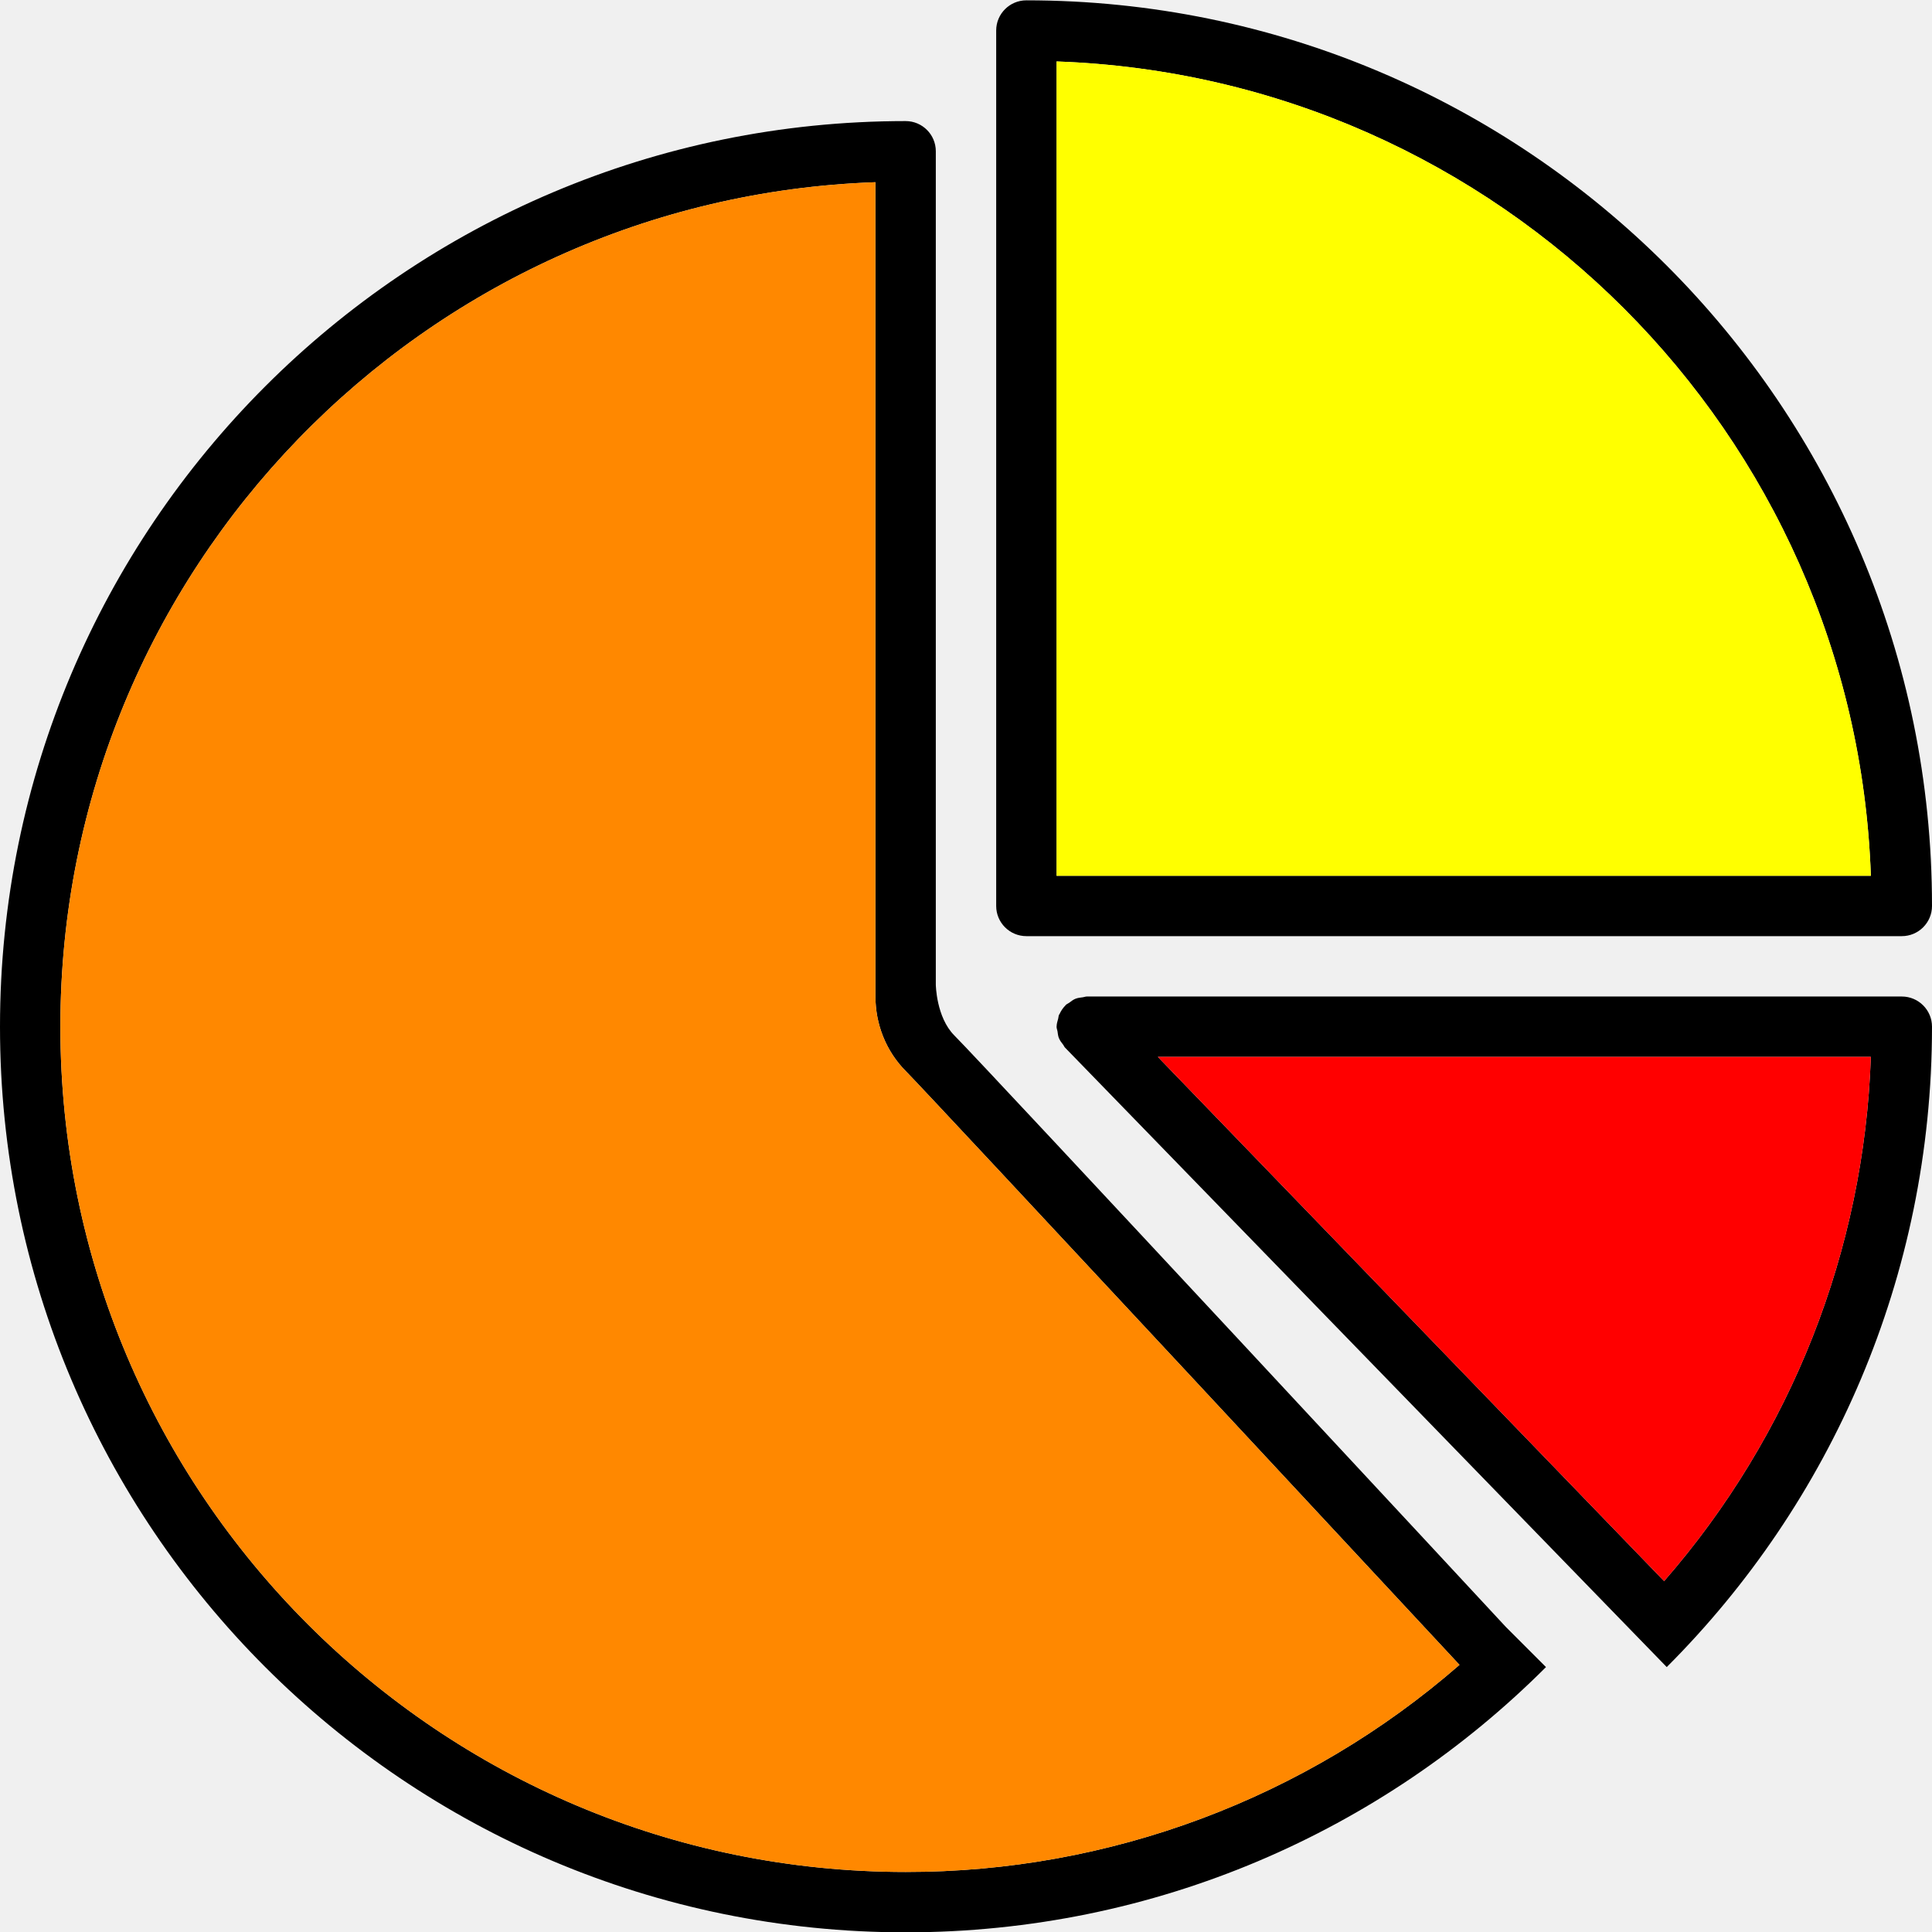
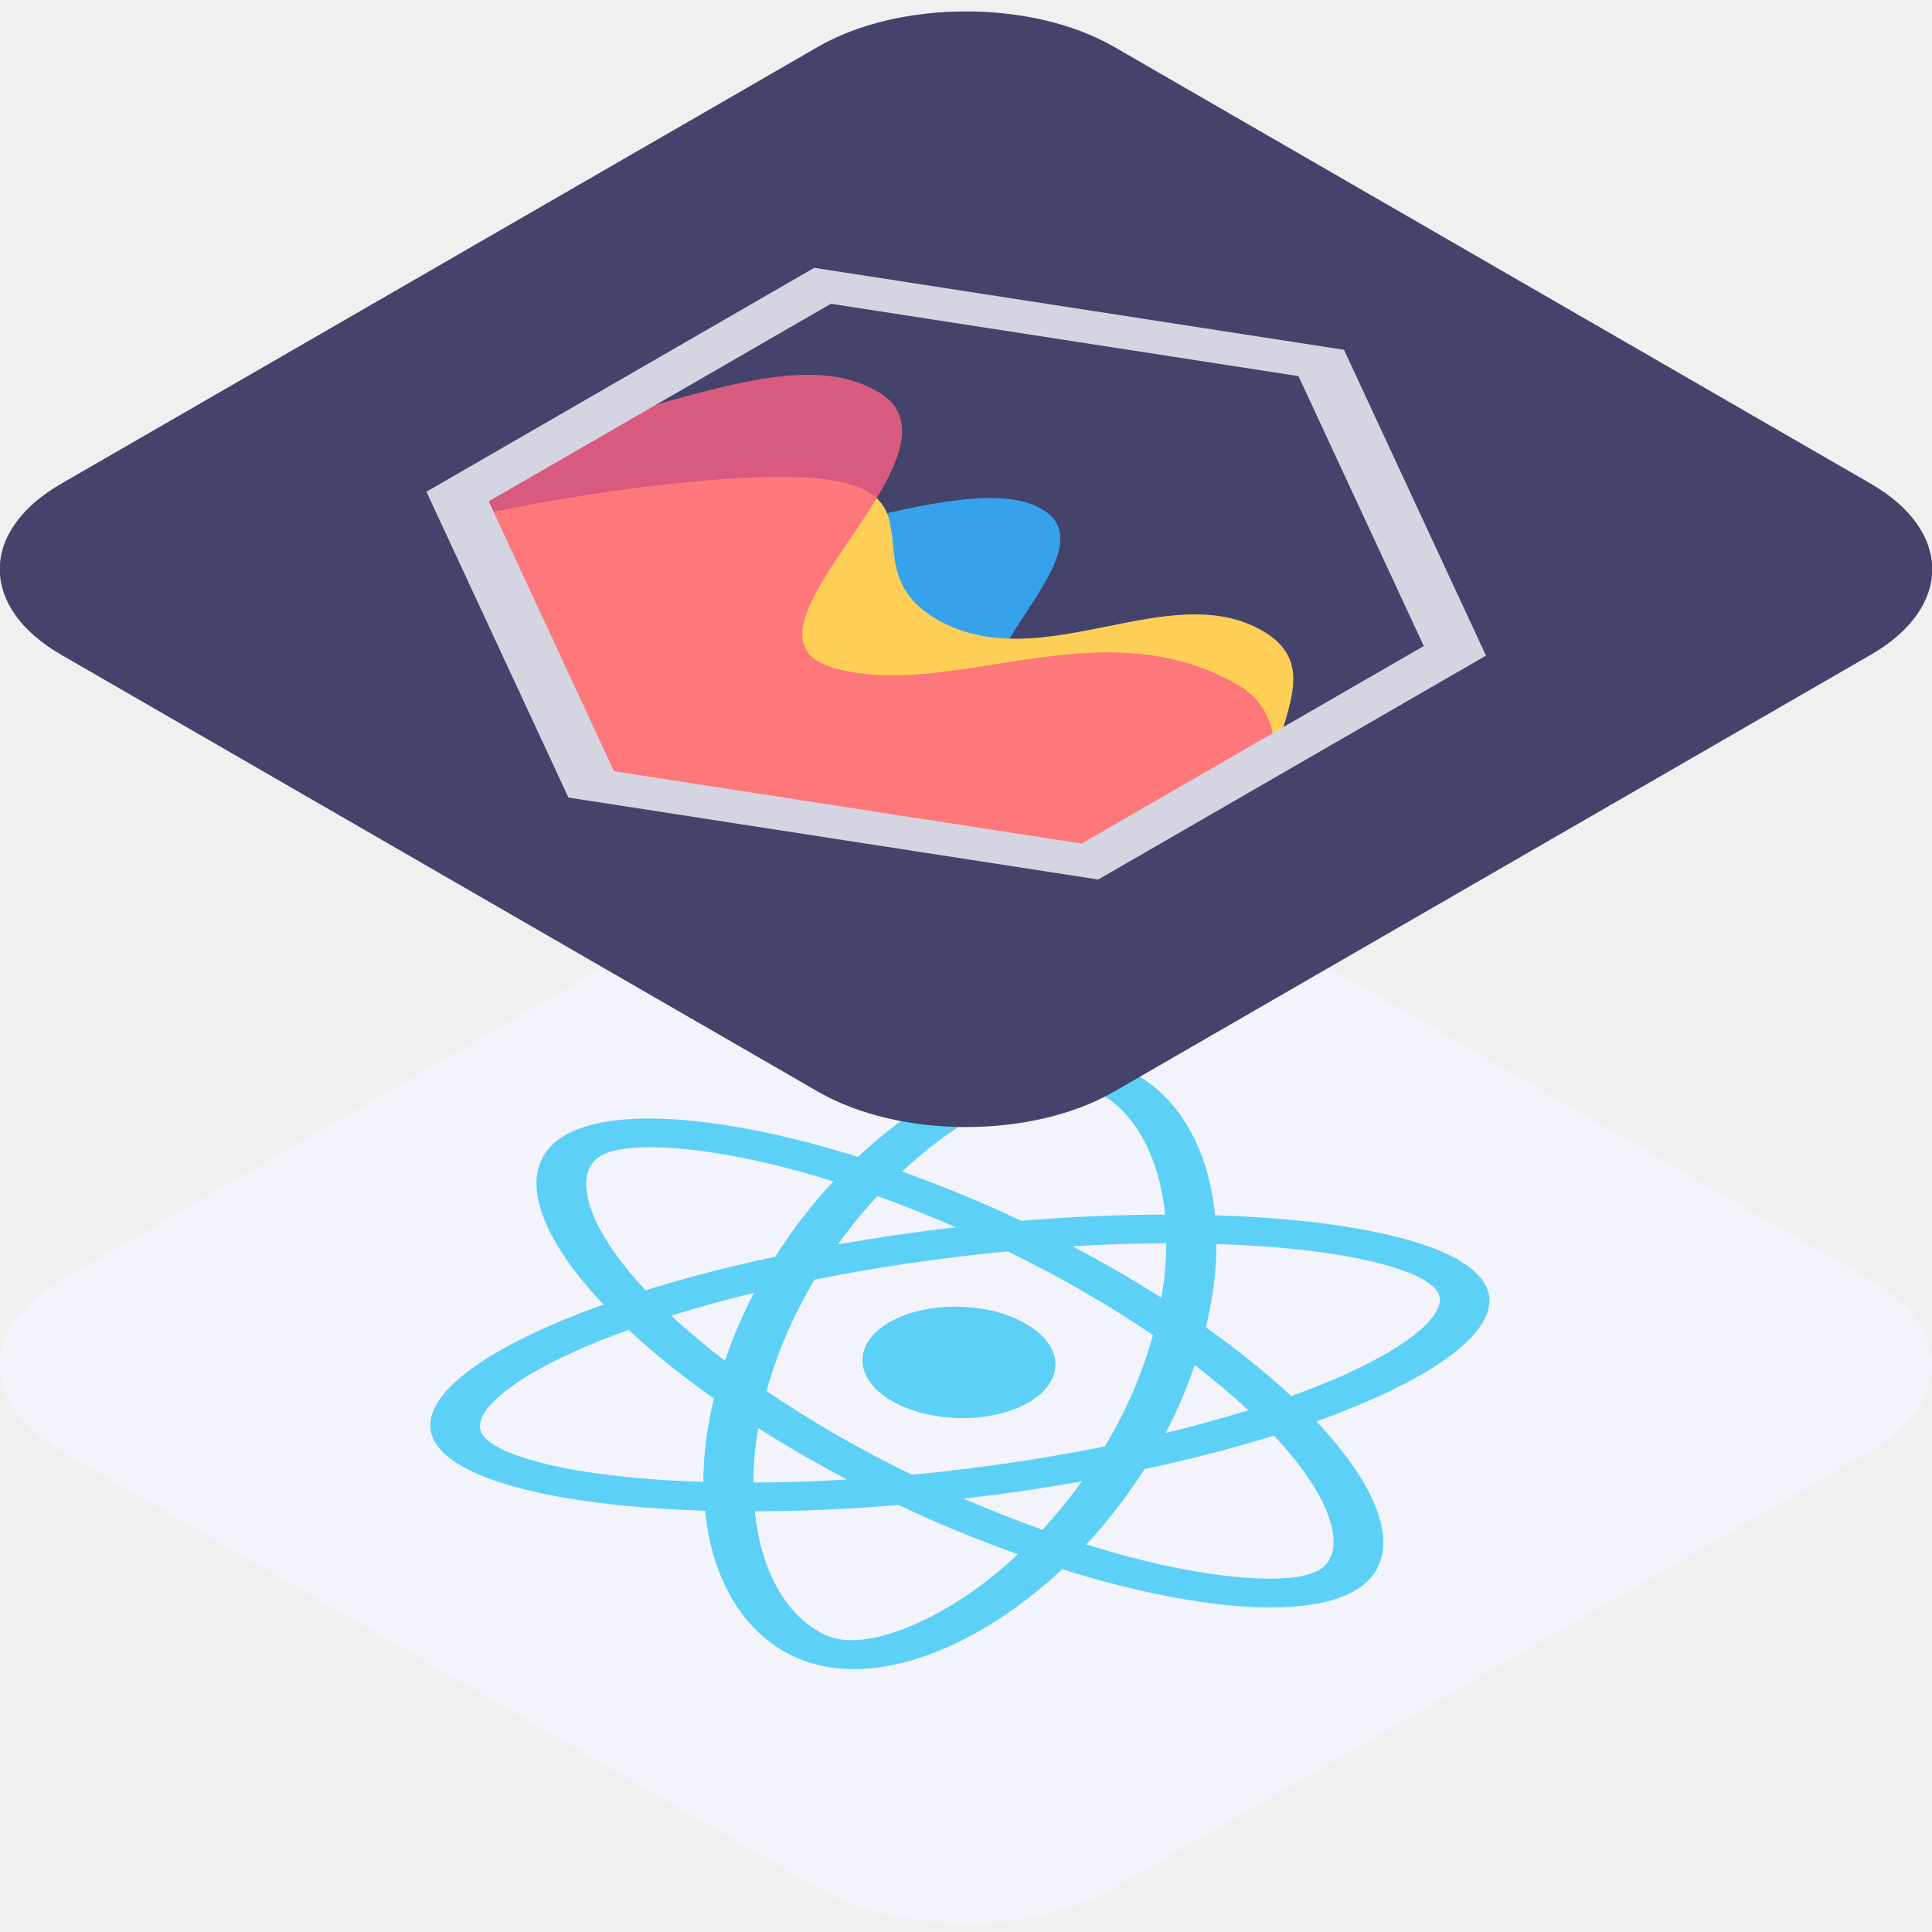
- <svg xmlns="http://www.w3.org/2000/svg" version="1.0" width="800" height="800" viewBox="0 0 64 64" xml:space="preserve">
-   <path d="M34 31.011h29a1 1 0 0 0 1-1c0-16.568-13.432-30-30-30a1 1 0 0 0-1 1v29a1 1 0 0 0 1 1zm1-28.975c14.667.516 26.459 12.307 26.975 26.975H35V2.036zM63 33.011H36c-.044 0-.082.019-.125.024-.084.011-.168.019-.248.05-.078.031-.143.084-.209.133-.036.027-.079.041-.112.072l-.005.008a.99.99 0 0 0-.203.295c-.004.009-.014.016-.018.025-.016.038-.015.084-.026.125-.023.084-.051.169-.052.256l-.002.012c0 .053.022.1.031.152.012.074.016.148.044.219.035.088.092.16.149.233.021.028.031.063.057.089l.01.01.004.004 19.918 20.506C60.643 49.795 64 42.295 64 34.011a1 1 0 0 0-1-1zm-7.874 19.365-16.77-17.365h23.618a27.873 27.873 0 0 1-6.848 17.365z" />
-   <path d="M31.615 34.302c-.603-.604-.615-1.686-.615-1.686V5.011a1 1 0 0 0-1-1c-16.568 0-30 13.432-30 30s13.432 30 30 30c8.284 0 15.784-3.357 21.213-8.787l-1.335-1.335c-.02-.027-17.282-18.607-18.263-19.587zM30 62.011c-15.464 0-28-12.536-28-28C2 18.882 14 6.563 29 6.036v26.975c0 .907.343 1.81 1.016 2.482s18.332 19.658 18.332 19.658A27.878 27.878 0 0 1 30 62.011z" />
-   <path fill="#f80" d="M30 62.011c-15.464 0-28-12.536-28-28C2 18.882 14 6.563 29 6.036v26.975c0 .907.343 1.81 1.016 2.482s18.332 19.658 18.332 19.658A27.878 27.878 0 0 1 30 62.011z" />
-   <path fill="#ff0" d="M35 2.036c14.667.516 26.459 12.307 26.975 26.975H35V2.036z" />
-   <path fill="red" d="m55.126 52.376-16.77-17.365h23.618a27.873 27.873 0 0 1-6.848 17.365z" />
+ <svg xmlns="http://www.w3.org/2000/svg" width="150" height="150" fill="none" class="logo" viewBox="0 0 200 200">
+   <g clip-path="url(#a)">
+     <path d="M0 0h200v200H0z" />
+     <path fill="#F3F3FB" d="m193.675 132.529-78.35-45.232c-8.464-4.886-22.186-4.886-30.65 0L6.325 132.53c-8.464 4.886-8.464 12.809 0 17.695l78.35 45.232c8.464 4.886 22.186 4.886 30.65 0l78.35-45.232c8.464-4.886 8.464-12.809 0-17.695Z" />
+     <g fill="#61DAFB" style="mix-blend-mode:multiply">
+       <path d="M140.224 164.681c5.213-3.009 3.374-9.775-3.956-17.544 12.599-4.504 19.649-9.804 17.55-14.016-.473-.977-1.45-1.874-2.833-2.672l-3.577 2.064c.767.443 1.239.882 1.482 1.337 1.014 2.03-2.766 5.348-9.659 8.442-1.691.765-3.579 1.509-5.565 2.232-2.495-2.329-5.466-4.729-8.828-7.115.718-3.011 1.081-5.913 1.09-8.63 10.29.329 18.049 1.735 21.513 3.735l3.577-2.065c-4.581-2.644-13.72-4.291-25.236-4.643-.642-6.63-3.527-11.888-8.107-14.532l-3.577 2.065c3.448 1.99 5.915 6.47 6.517 12.392-4.689.015-9.7.215-14.882.649a134.502 134.502 0 0 0-12.357-5.097 46.062 46.062 0 0 1 3.785-3.185c5.344-3.989 11.073-6.182 14.589-5.615.788.122 1.566.423 2.332.865l3.577-2.065a13.722 13.722 0 0 0-4.663-1.654c-7.278-1.202-16.427 2.868-24.18 10.132-13.44-4.203-25.11-5.255-30.306-2.255-5.213 3.01-3.374 9.775 3.956 17.544-12.599 4.504-19.648 9.805-17.55 14.016.474.977 1.45 1.875 2.85 2.682 4.58 2.645 13.72 4.291 25.236 4.643.642 6.63 3.526 11.888 8.107 14.532a13.747 13.747 0 0 0 4.662 1.655c7.279 1.202 16.428-2.868 24.181-10.133 13.39 4.193 25.076 5.236 30.272 2.236Zm-10.988-18.696a141.478 141.478 0 0 1-8.584 2.36c.6-1.135 1.167-2.29 1.668-3.482.517-1.183.951-2.377 1.354-3.552 2.029 1.56 3.893 3.118 5.562 4.674Zm-24.71 5.457c-3.464.5-6.849.916-10.14 1.22a127.147 127.147 0 0 1-7.85-4.161 120.889 120.889 0 0 1-7.19-4.503 46.51 46.51 0 0 1 2.064-5.845 48.675 48.675 0 0 1 2.919-5.686 186.411 186.411 0 0 1 9.847-1.704c3.464-.5 6.85-.916 10.141-1.219a127.408 127.408 0 0 1 7.849 4.161 120.727 120.727 0 0 1 7.191 4.503 46.725 46.725 0 0 1-2.064 5.845 48.738 48.738 0 0 1-2.919 5.685 198.43 198.43 0 0 1-9.848 1.704Zm7.465 1.903a50.037 50.037 0 0 1-4.085 5.012 133.187 133.187 0 0 1-8.145-3.221c2.051-.242 4.134-.502 6.2-.81 2.049-.298 4.064-.635 6.03-.981Zm-34.002.129c-.009-1.783.158-3.668.502-5.636a137.99 137.99 0 0 0 4.468 2.709c1.566.904 3.147 1.78 4.743 2.608-3.376.218-6.641.315-9.713.319Zm-2.945-12.608c-2.029-1.56-3.894-3.118-5.562-4.674a141.752 141.752 0 0 1 8.583-2.359 43.129 43.129 0 0 0-1.667 3.482 56.545 56.545 0 0 0-1.354 3.551Zm45.685-12.162c.009 1.783-.158 3.668-.502 5.636a136.224 136.224 0 0 0-4.468-2.709 121.847 121.847 0 0 0-4.743-2.609c3.376-.218 6.641-.314 9.713-.318Zm-21.772-1.662a204.403 204.403 0 0 0-12.215 1.782 50.316 50.316 0 0 1 4.085-5.012c2.679.972 5.411 2.049 8.13 3.23Zm-35.155 2.89c-3.474-4.802-4.112-8.837-1.594-10.291 2.518-1.454 9.523-1.094 17.826.921 2.025.484 4.12 1.082 6.233 1.728a54.534 54.534 0 0 0-6.02 7.803c-4.868 1.041-9.356 2.209-13.417 3.476-1.152-1.239-2.172-2.458-3.028-3.637Zm-13.958 18.405c-1.014-2.03 2.767-5.347 9.66-8.442 1.69-.765 3.578-1.508 5.565-2.232 2.494 2.329 5.465 4.73 8.828 7.115-.719 3.011-1.081 5.913-1.091 8.63-10.29-.329-18.048-1.734-21.513-3.735-.733-.441-1.222-.89-1.449-1.336Zm51.73 15.753c-5.344 3.989-11.074 6.181-14.589 5.614-.789-.121-1.567-.422-2.333-.865-3.448-1.99-5.915-6.47-6.517-12.392 4.69-.015 9.7-.215 14.882-.649a134.518 134.518 0 0 0 12.358 5.097 43.032 43.032 0 0 1-3.801 3.195Zm17.11-2.474c-2.026-.485-4.121-1.083-6.234-1.729a54.452 54.452 0 0 0 6.02-7.802c4.869-1.041 9.357-2.209 13.418-3.476a41.274 41.274 0 0 1 3.044 3.646c3.474 4.802 4.113 8.837 1.595 10.291-2.535 1.444-9.541 1.085-17.843-.93Z" style="mix-blend-mode:multiply" />
+       <path d="M92.341 145.034c3.973 2.294 10.297 2.363 14.123.154 3.827-2.21 3.707-5.86-.267-8.154-3.973-2.294-10.296-2.363-14.123-.154-3.826 2.209-3.707 5.859.267 8.154Z" style="mix-blend-mode:multiply" />
+     </g>
+     <path fill="#43436B" d="m193.675 50.08-78.35-45.233c-8.464-4.886-22.186-4.886-30.65 0L6.325 50.08c-8.464 4.886-8.464 12.809 0 17.695l78.35 45.232c8.464 4.886 22.186 4.886 30.65 0l78.35-45.232c8.464-4.886 8.464-12.809 0-17.695Z" />
+     <path fill="#36A2EB" d="M131.461 78.457c-11.445-6.353-16.213-.901-25.92-4.43-9.861-3.586 10.322-16.702 2.288-21.34-8.035-4.639-30.653 6.364-55.018 8.814l-.693.068 9.12 19.641 51.62 7.986 18.603-10.739Z" />
+     <path fill="#FFCE56" d="M132.107 78.084c1.065-4.953 4.06-9.625-1.423-12.79-9.703-5.602-22.979 5.01-33.703-1.181C86.256 57.92 102.155 47.44 74 49.667c-8.971.709-17.774 2.193-25.602 3.886L61.237 81.21l51.62 7.987 19.25-11.113Z" />
+     <path fill="#FE6184" d="M60.096 44.08c13.879-3.76 23.727-7.611 30.757-3.553 10.724 6.191-16.851 25.058-4.593 28.596 12.256 3.538 27.575-6.486 41.875 1.77 2.721 1.571 3.833 4.138 3.85 7.262L112.86 89.196 61.24 81.21 47.403 51.408l12.693-7.327Z" opacity=".8" />
+     <path fill="#D5D5E2" d="m58.843 82.563-14.7-31.661 40.145-23.176 54.843 8.486 14.699 31.66-40.144 23.176-54.843-8.485Zm-8.256-30.664L63.56 79.84l48.4 7.489 35.427-20.453-12.971-27.941-48.4-7.489-35.428 20.453Z" />
+   </g>
+   <defs>
+     <clipPath id="a">
+       <path fill="#fff" d="M0 0h200v200H0z" />
+     </clipPath>
+   </defs>
</svg>
